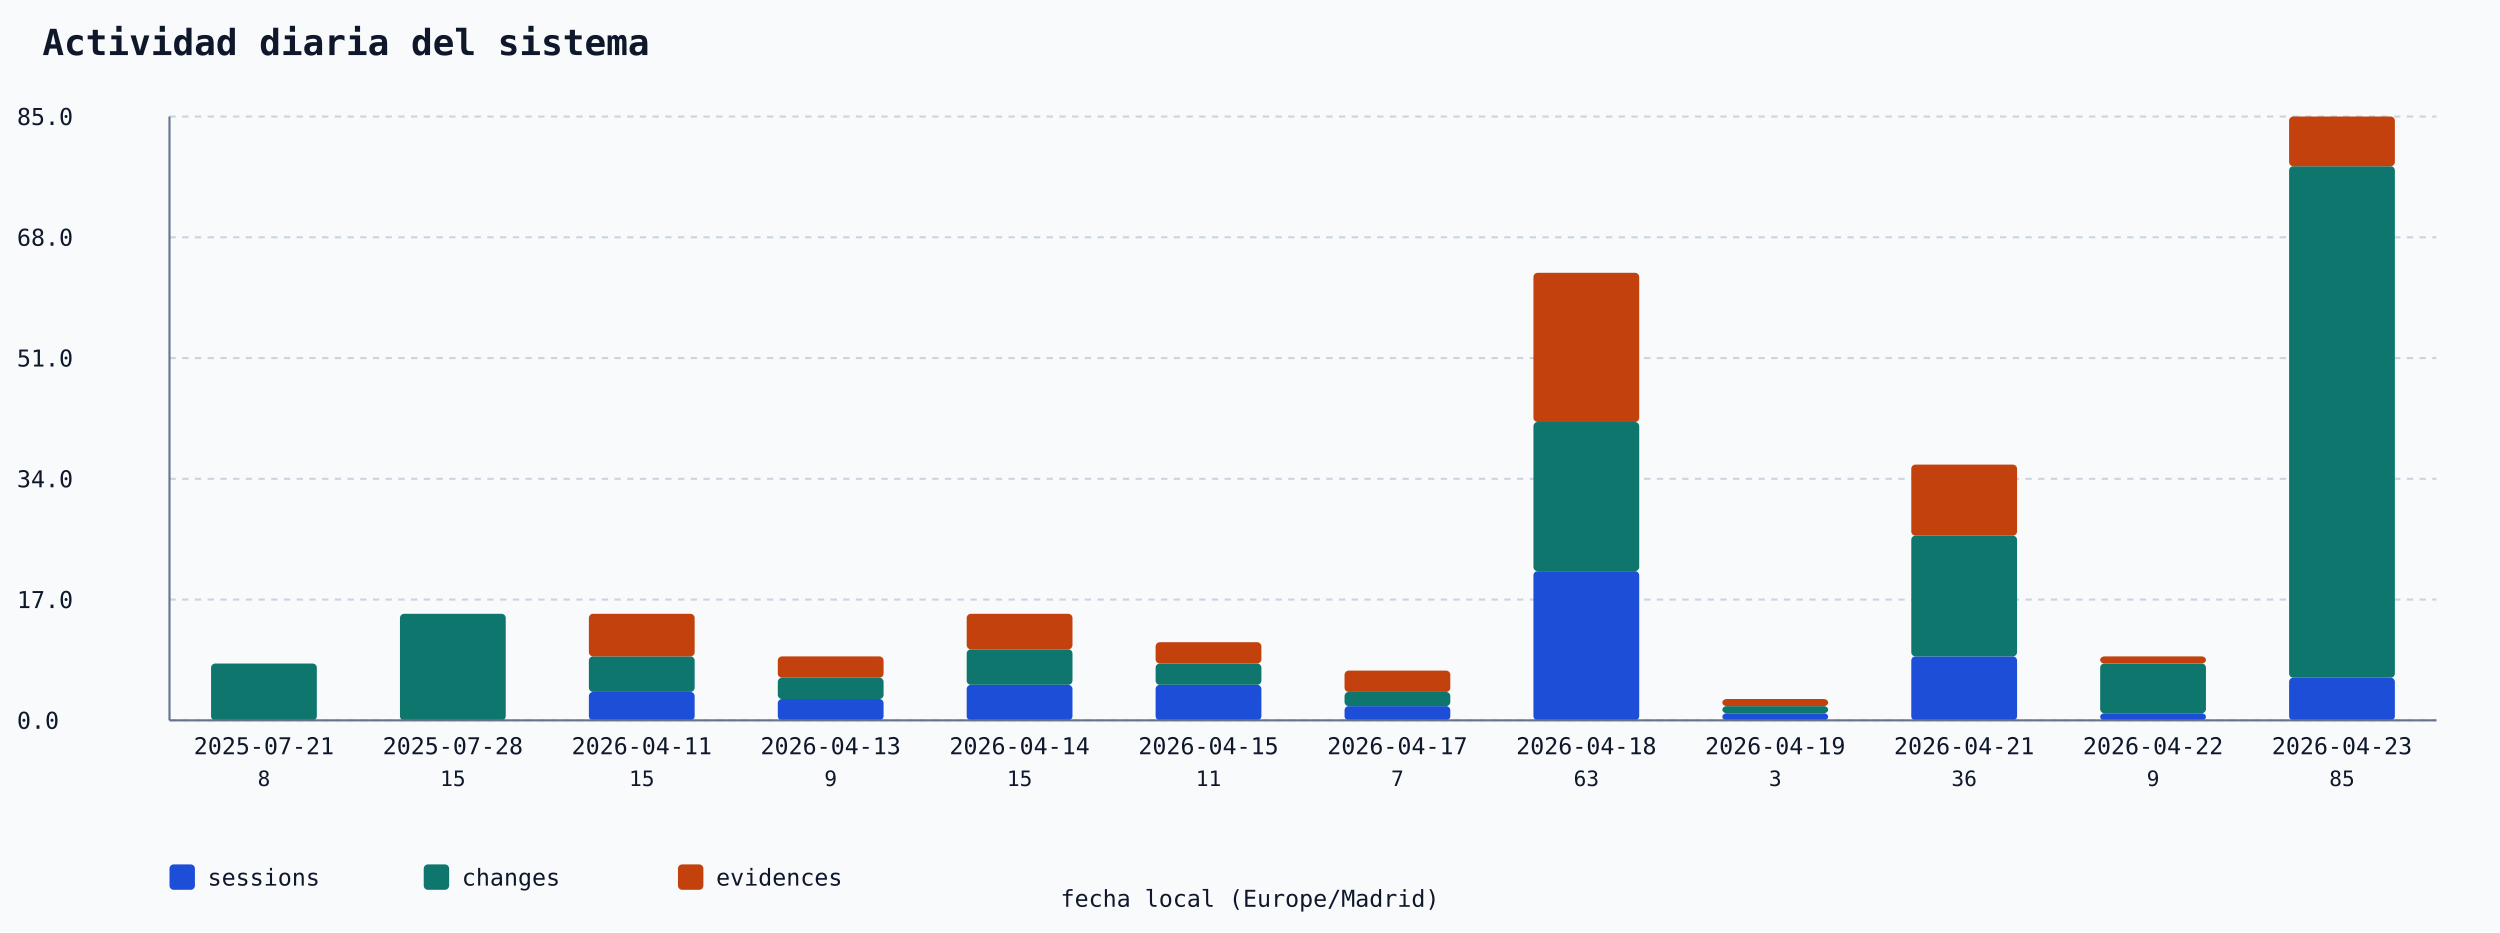
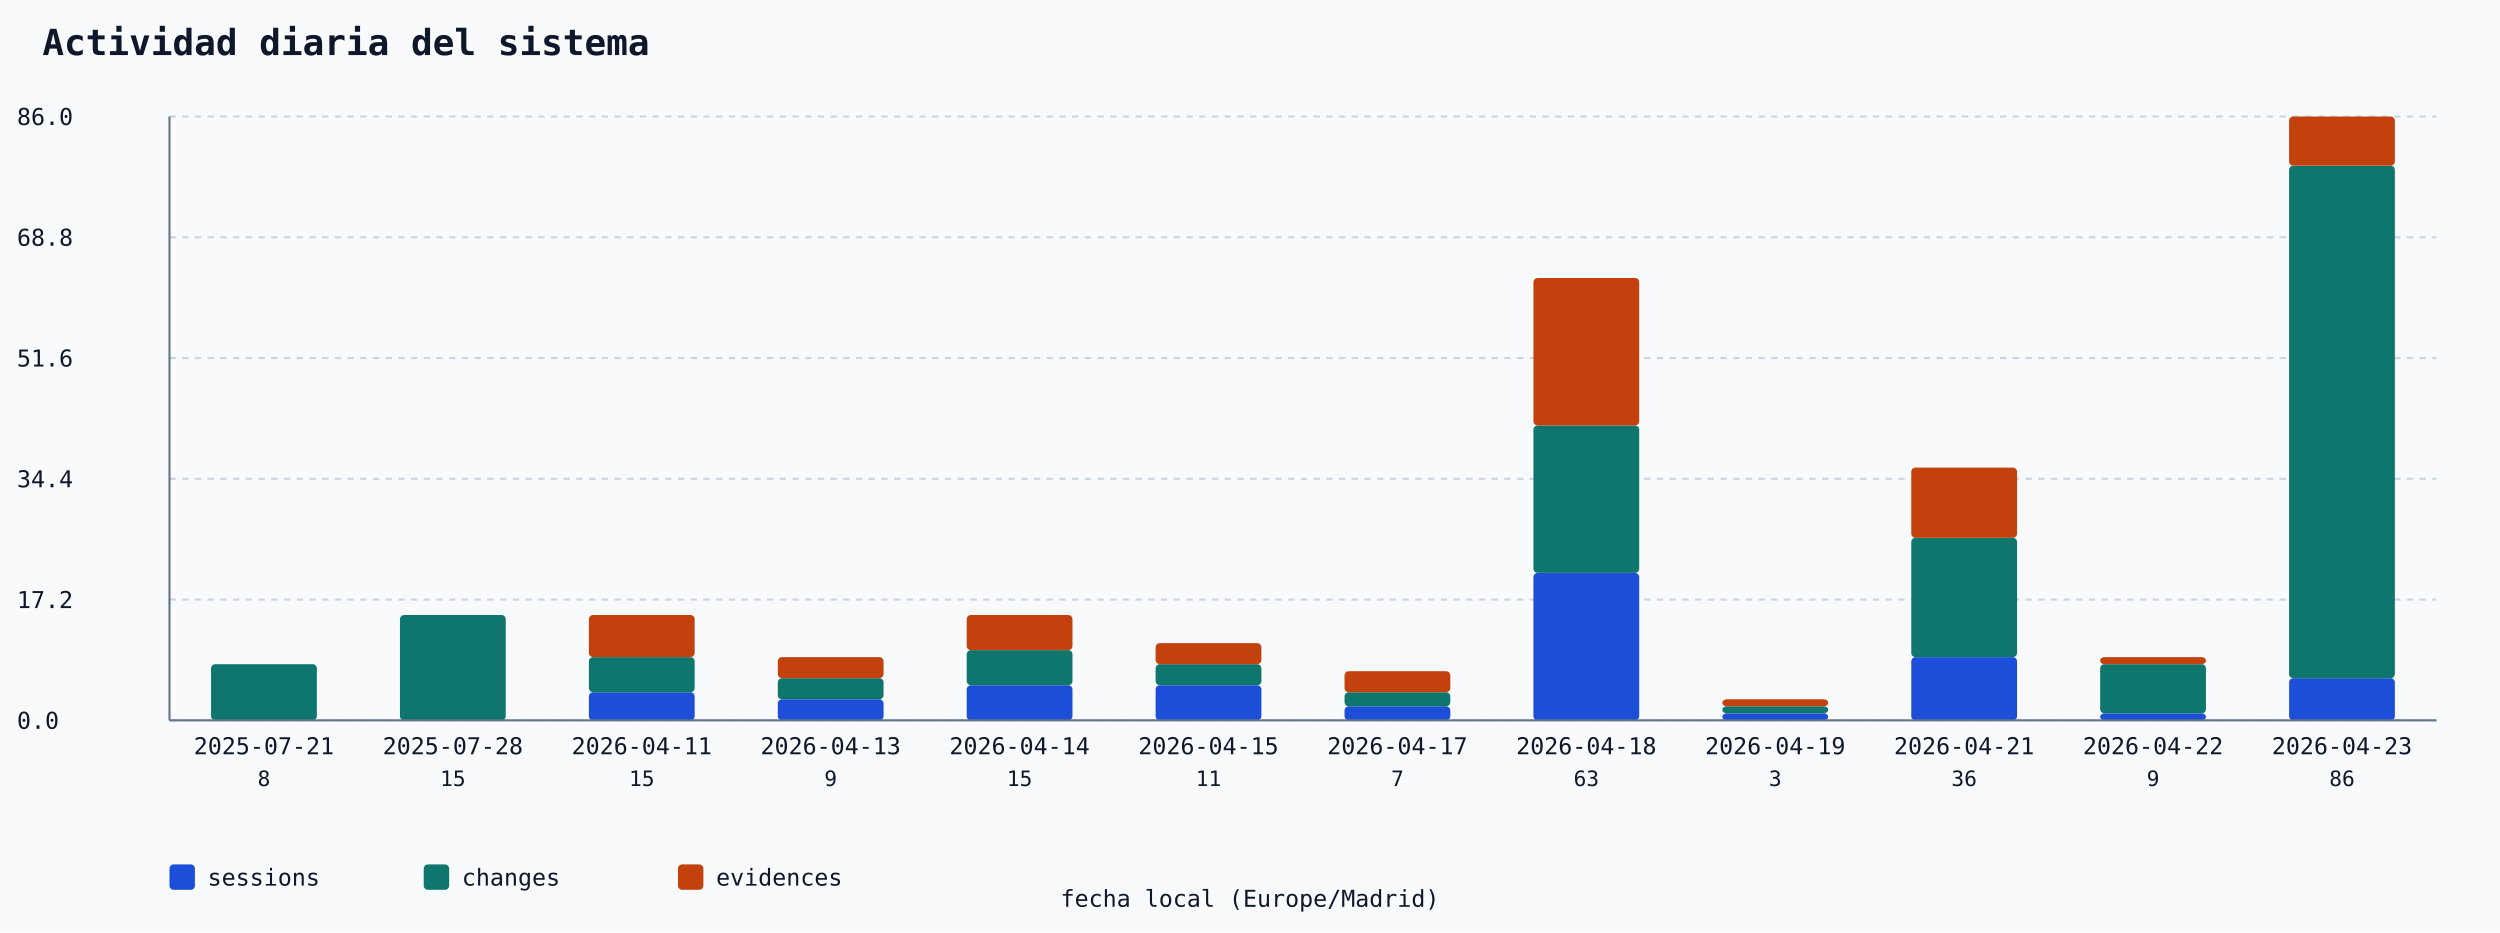
<svg xmlns="http://www.w3.org/2000/svg" width="1180" height="440" viewBox="0 0 1180 440">
  <style>
text { font-family: Menlo, Consolas, monospace; fill: #0f172a; }
.axis { stroke: #64748b; stroke-width: 1; }
.grid { stroke: #cbd5e1; stroke-width: 1; stroke-dasharray: 3 3; }
.title { font-size: 17px; font-weight: 700; }
.label { font-size: 11px; }
.small { font-size: 10px; }
</style>
  <rect x="0" y="0" width="1180" height="440" fill="#f8fafc" />
  <text x="20" y="26" class="title">Actividad diaria del sistema</text>
  <line x1="80" y1="340.00" x2="1150" y2="340.00" class="grid" />
  <text x="8" y="344.00" class="label">0.0</text>
  <line x1="80" y1="283.00" x2="1150" y2="283.00" class="grid" />
-   <text x="8" y="287.00" class="label">17.0</text>
+   <text x="8" y="287.00" class="label">17.2</text>
  <line x1="80" y1="226.00" x2="1150" y2="226.00" class="grid" />
-   <text x="8" y="230.00" class="label">34.0</text>
+   <text x="8" y="230.00" class="label">34.4</text>
  <line x1="80" y1="169.00" x2="1150" y2="169.00" class="grid" />
-   <text x="8" y="173.00" class="label">51.0</text>
+   <text x="8" y="173.00" class="label">51.6</text>
  <line x1="80" y1="112.00" x2="1150" y2="112.00" class="grid" />
-   <text x="8" y="116.00" class="label">68.0</text>
+   <text x="8" y="116.00" class="label">68.8</text>
  <line x1="80" y1="55.00" x2="1150" y2="55.00" class="grid" />
-   <text x="8" y="59.00" class="label">85.0</text>
-   <rect x="99.62" y="313.18" width="49.93" height="26.82" fill="#0f766e" rx="2" />
+   <text x="8" y="59.00" class="label">86.0</text>
+   <rect x="99.62" y="313.49" width="49.93" height="26.51" fill="#0f766e" rx="2" />
  <text x="124.58" y="356.00" text-anchor="middle" class="label">2025-07-21</text>
  <text x="124.58" y="371.00" text-anchor="middle" class="small">8</text>
-   <rect x="188.78" y="289.71" width="49.93" height="50.29" fill="#0f766e" rx="2" />
+   <rect x="188.78" y="290.29" width="49.93" height="49.71" fill="#0f766e" rx="2" />
  <text x="213.75" y="356.00" text-anchor="middle" class="label">2025-07-28</text>
  <text x="213.75" y="371.00" text-anchor="middle" class="small">15</text>
-   <rect x="277.95" y="326.59" width="49.93" height="13.41" fill="#1d4ed8" rx="2" />
-   <rect x="277.95" y="309.82" width="49.93" height="16.76" fill="#0f766e" rx="2" />
-   <rect x="277.95" y="289.71" width="49.93" height="20.12" fill="#c2410c" rx="2" />
+   <rect x="277.95" y="326.74" width="49.93" height="13.26" fill="#1d4ed8" rx="2" />
+   <rect x="277.95" y="310.17" width="49.93" height="16.57" fill="#0f766e" rx="2" />
+   <rect x="277.95" y="290.29" width="49.93" height="19.88" fill="#c2410c" rx="2" />
  <text x="302.92" y="356.00" text-anchor="middle" class="label">2026-04-11</text>
  <text x="302.92" y="371.00" text-anchor="middle" class="small">15</text>
-   <rect x="367.12" y="329.94" width="49.93" height="10.06" fill="#1d4ed8" rx="2" />
-   <rect x="367.12" y="319.88" width="49.93" height="10.06" fill="#0f766e" rx="2" />
-   <rect x="367.12" y="309.82" width="49.93" height="10.06" fill="#c2410c" rx="2" />
+   <rect x="367.12" y="330.06" width="49.93" height="9.94" fill="#1d4ed8" rx="2" />
+   <rect x="367.12" y="320.12" width="49.93" height="9.94" fill="#0f766e" rx="2" />
+   <rect x="367.12" y="310.17" width="49.93" height="9.94" fill="#c2410c" rx="2" />
  <text x="392.08" y="356.00" text-anchor="middle" class="label">2026-04-13</text>
  <text x="392.08" y="371.00" text-anchor="middle" class="small">9</text>
-   <rect x="456.28" y="323.24" width="49.93" height="16.76" fill="#1d4ed8" rx="2" />
-   <rect x="456.28" y="306.47" width="49.93" height="16.76" fill="#0f766e" rx="2" />
-   <rect x="456.28" y="289.71" width="49.93" height="16.76" fill="#c2410c" rx="2" />
+   <rect x="456.28" y="323.43" width="49.93" height="16.57" fill="#1d4ed8" rx="2" />
+   <rect x="456.28" y="306.86" width="49.93" height="16.57" fill="#0f766e" rx="2" />
+   <rect x="456.28" y="290.29" width="49.93" height="16.57" fill="#c2410c" rx="2" />
  <text x="481.25" y="356.00" text-anchor="middle" class="label">2026-04-14</text>
  <text x="481.25" y="371.00" text-anchor="middle" class="small">15</text>
-   <rect x="545.45" y="323.24" width="49.93" height="16.76" fill="#1d4ed8" rx="2" />
-   <rect x="545.45" y="313.18" width="49.93" height="10.06" fill="#0f766e" rx="2" />
-   <rect x="545.45" y="303.12" width="49.93" height="10.06" fill="#c2410c" rx="2" />
+   <rect x="545.45" y="323.43" width="49.93" height="16.57" fill="#1d4ed8" rx="2" />
+   <rect x="545.45" y="313.49" width="49.93" height="9.94" fill="#0f766e" rx="2" />
+   <rect x="545.45" y="303.55" width="49.93" height="9.94" fill="#c2410c" rx="2" />
  <text x="570.42" y="356.00" text-anchor="middle" class="label">2026-04-15</text>
  <text x="570.42" y="371.00" text-anchor="middle" class="small">11</text>
-   <rect x="634.62" y="333.29" width="49.93" height="6.71" fill="#1d4ed8" rx="2" />
-   <rect x="634.62" y="326.59" width="49.93" height="6.71" fill="#0f766e" rx="2" />
-   <rect x="634.62" y="316.53" width="49.93" height="10.06" fill="#c2410c" rx="2" />
+   <rect x="634.62" y="333.37" width="49.93" height="6.63" fill="#1d4ed8" rx="2" />
+   <rect x="634.62" y="326.74" width="49.93" height="6.63" fill="#0f766e" rx="2" />
+   <rect x="634.62" y="316.80" width="49.93" height="9.94" fill="#c2410c" rx="2" />
  <text x="659.58" y="356.00" text-anchor="middle" class="label">2026-04-17</text>
  <text x="659.58" y="371.00" text-anchor="middle" class="small">7</text>
-   <rect x="723.78" y="269.59" width="49.93" height="70.41" fill="#1d4ed8" rx="2" />
-   <rect x="723.78" y="199.18" width="49.93" height="70.41" fill="#0f766e" rx="2" />
-   <rect x="723.78" y="128.76" width="49.93" height="70.41" fill="#c2410c" rx="2" />
+   <rect x="723.78" y="270.41" width="49.93" height="69.59" fill="#1d4ed8" rx="2" />
+   <rect x="723.78" y="200.81" width="49.93" height="69.59" fill="#0f766e" rx="2" />
+   <rect x="723.78" y="131.22" width="49.93" height="69.59" fill="#c2410c" rx="2" />
  <text x="748.75" y="356.00" text-anchor="middle" class="label">2026-04-18</text>
  <text x="748.75" y="371.00" text-anchor="middle" class="small">63</text>
-   <rect x="812.95" y="336.65" width="49.93" height="3.35" fill="#1d4ed8" rx="2" />
-   <rect x="812.95" y="333.29" width="49.93" height="3.35" fill="#0f766e" rx="2" />
-   <rect x="812.95" y="329.94" width="49.93" height="3.35" fill="#c2410c" rx="2" />
+   <rect x="812.95" y="336.69" width="49.93" height="3.31" fill="#1d4ed8" rx="2" />
+   <rect x="812.95" y="333.37" width="49.93" height="3.31" fill="#0f766e" rx="2" />
+   <rect x="812.95" y="330.06" width="49.93" height="3.31" fill="#c2410c" rx="2" />
  <text x="837.92" y="356.00" text-anchor="middle" class="label">2026-04-19</text>
  <text x="837.92" y="371.00" text-anchor="middle" class="small">3</text>
-   <rect x="902.12" y="309.82" width="49.93" height="30.18" fill="#1d4ed8" rx="2" />
-   <rect x="902.12" y="252.82" width="49.93" height="57.00" fill="#0f766e" rx="2" />
-   <rect x="902.12" y="219.29" width="49.93" height="33.53" fill="#c2410c" rx="2" />
+   <rect x="902.12" y="310.17" width="49.93" height="29.83" fill="#1d4ed8" rx="2" />
+   <rect x="902.12" y="253.84" width="49.93" height="56.34" fill="#0f766e" rx="2" />
+   <rect x="902.12" y="220.70" width="49.93" height="33.14" fill="#c2410c" rx="2" />
  <text x="927.08" y="356.00" text-anchor="middle" class="label">2026-04-21</text>
  <text x="927.08" y="371.00" text-anchor="middle" class="small">36</text>
-   <rect x="991.28" y="336.65" width="49.93" height="3.35" fill="#1d4ed8" rx="2" />
-   <rect x="991.28" y="313.18" width="49.93" height="23.47" fill="#0f766e" rx="2" />
-   <rect x="991.28" y="309.82" width="49.93" height="3.35" fill="#c2410c" rx="2" />
+   <rect x="991.28" y="336.69" width="49.93" height="3.31" fill="#1d4ed8" rx="2" />
+   <rect x="991.28" y="313.49" width="49.93" height="23.20" fill="#0f766e" rx="2" />
+   <rect x="991.28" y="310.17" width="49.93" height="3.31" fill="#c2410c" rx="2" />
  <text x="1016.25" y="356.00" text-anchor="middle" class="label">2026-04-22</text>
  <text x="1016.25" y="371.00" text-anchor="middle" class="small">9</text>
-   <rect x="1080.45" y="319.88" width="49.93" height="20.12" fill="#1d4ed8" rx="2" />
-   <rect x="1080.45" y="78.47" width="49.93" height="241.41" fill="#0f766e" rx="2" />
-   <rect x="1080.45" y="55.00" width="49.93" height="23.47" fill="#c2410c" rx="2" />
+   <rect x="1080.45" y="320.12" width="49.93" height="19.88" fill="#1d4ed8" rx="2" />
+   <rect x="1080.45" y="78.20" width="49.93" height="241.92" fill="#0f766e" rx="2" />
+   <rect x="1080.45" y="55.00" width="49.93" height="23.20" fill="#c2410c" rx="2" />
  <text x="1105.42" y="356.00" text-anchor="middle" class="label">2026-04-23</text>
-   <text x="1105.42" y="371.00" text-anchor="middle" class="small">85</text>
+   <text x="1105.42" y="371.00" text-anchor="middle" class="small">86</text>
  <rect x="80" y="408" width="12" height="12" fill="#1d4ed8" rx="2" />
  <text x="98" y="418" class="label">sessions</text>
  <rect x="200" y="408" width="12" height="12" fill="#0f766e" rx="2" />
  <text x="218" y="418" class="label">changes</text>
  <rect x="320" y="408" width="12" height="12" fill="#c2410c" rx="2" />
  <text x="338" y="418" class="label">evidences</text>
  <line x1="80" y1="340" x2="1150" y2="340" class="axis" />
  <line x1="80" y1="55" x2="80" y2="340" class="axis" />
  <text x="590" y="428" text-anchor="middle" class="label">fecha local (Europe/Madrid)</text>
</svg>
